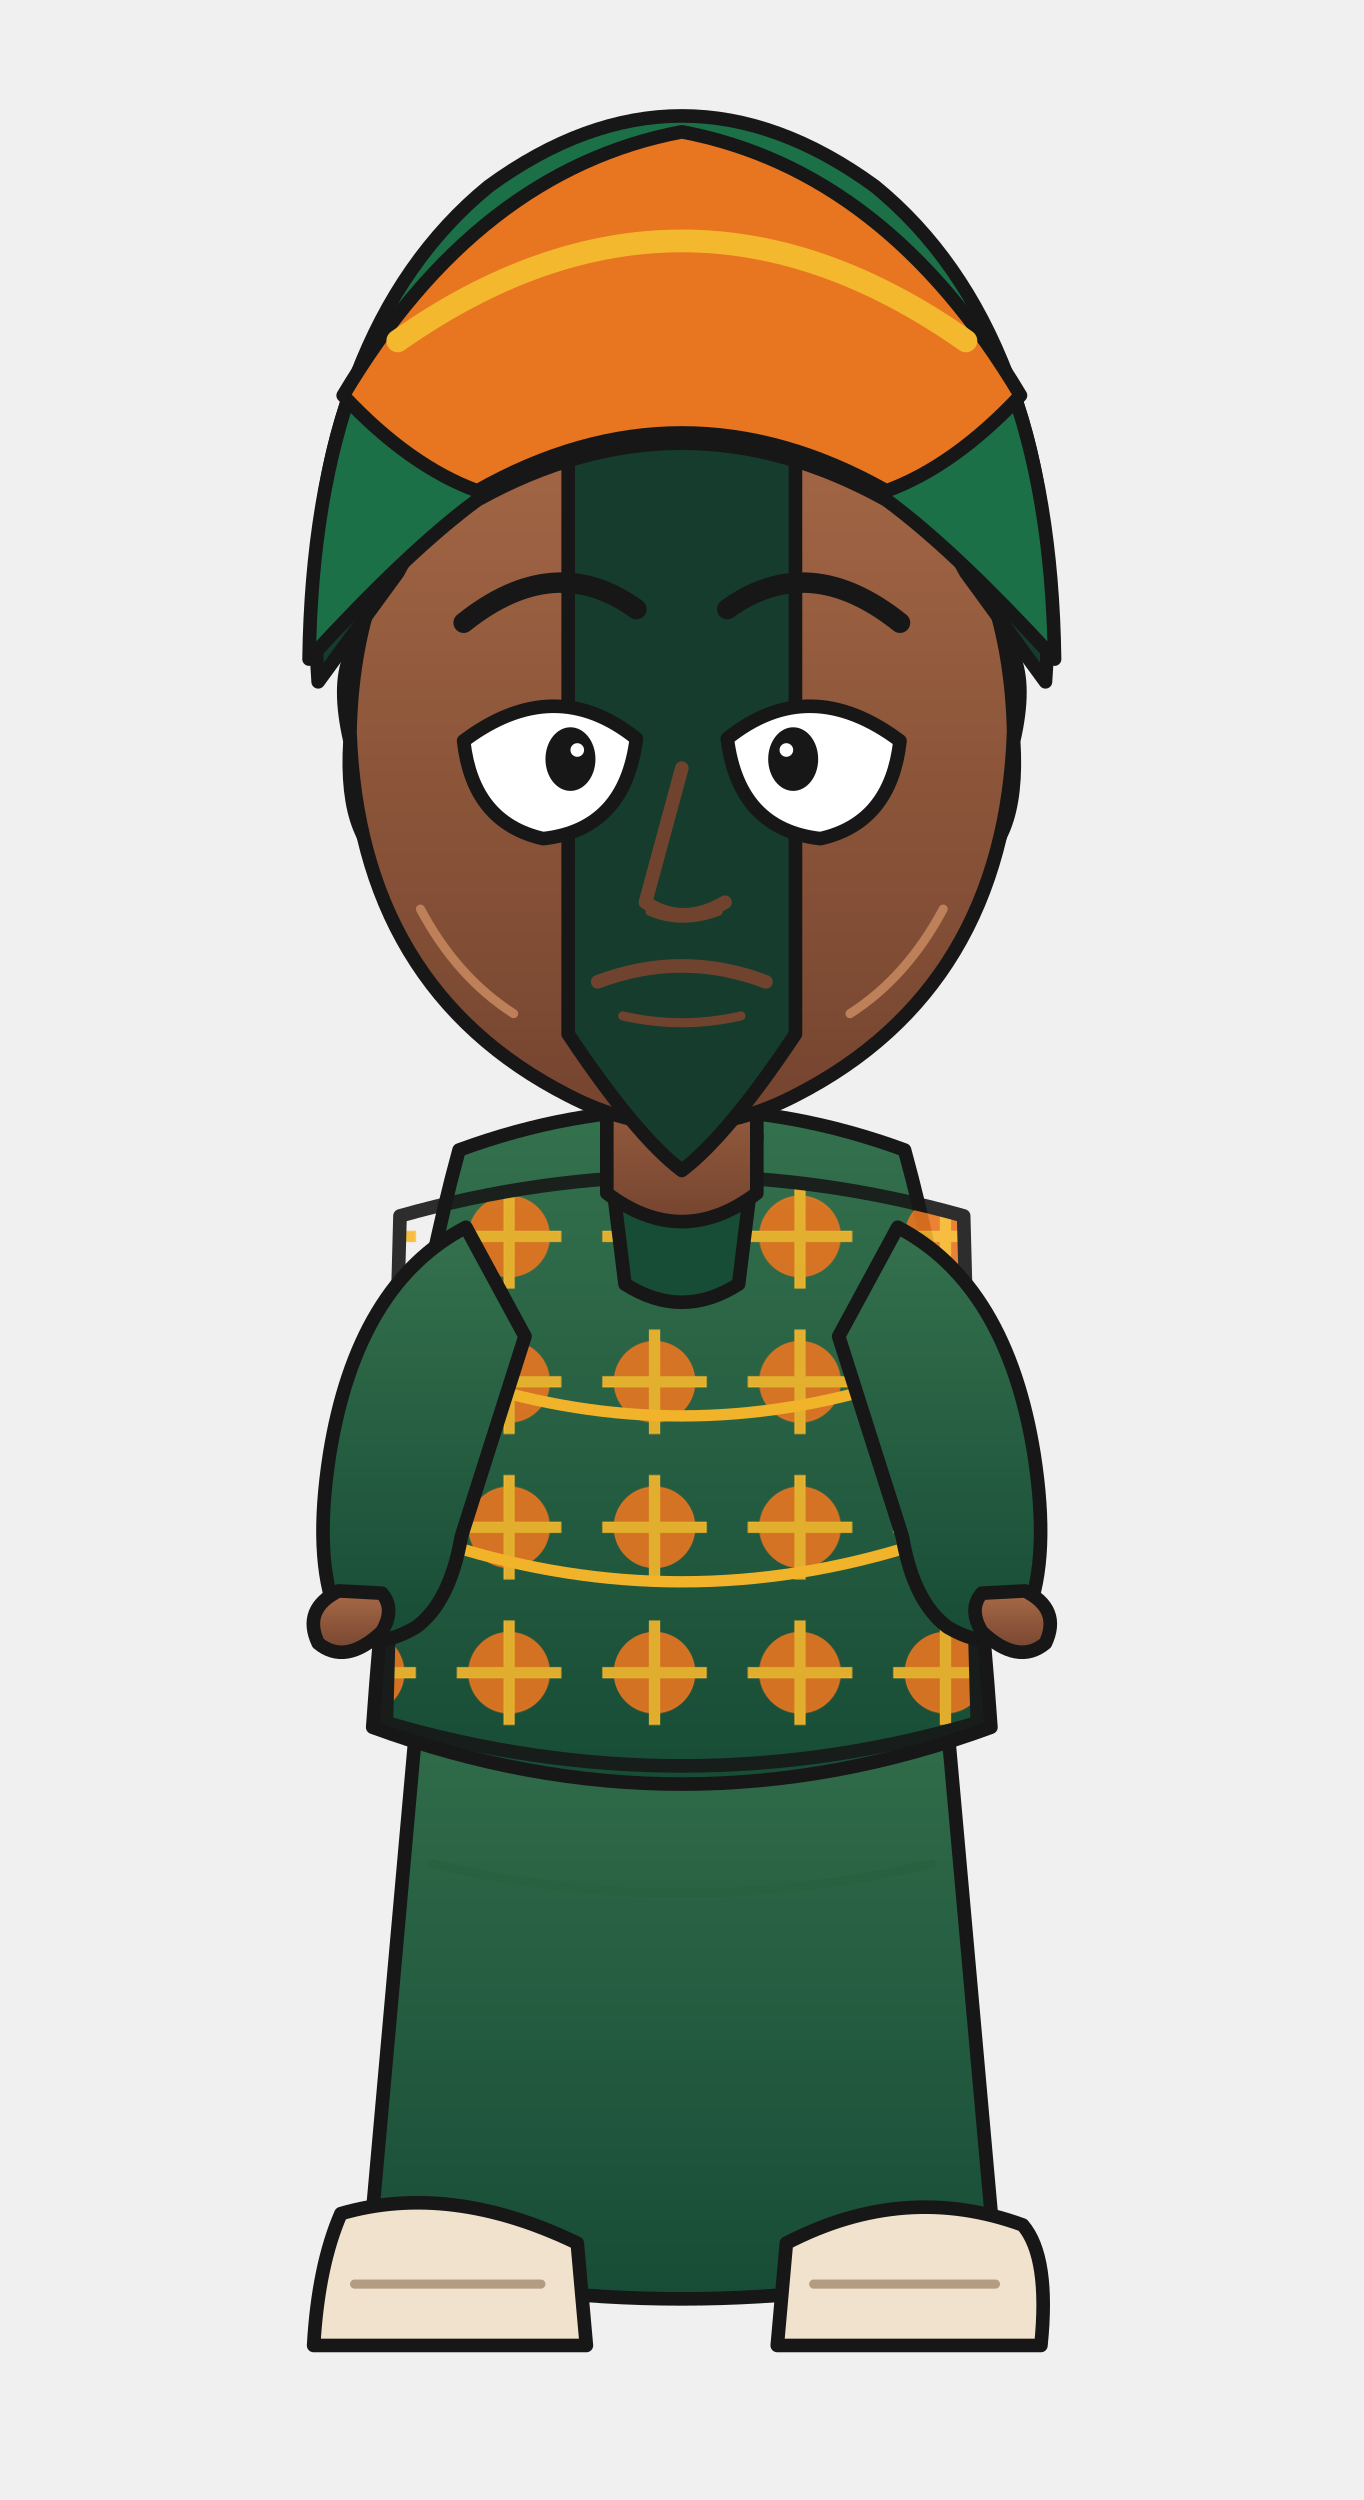
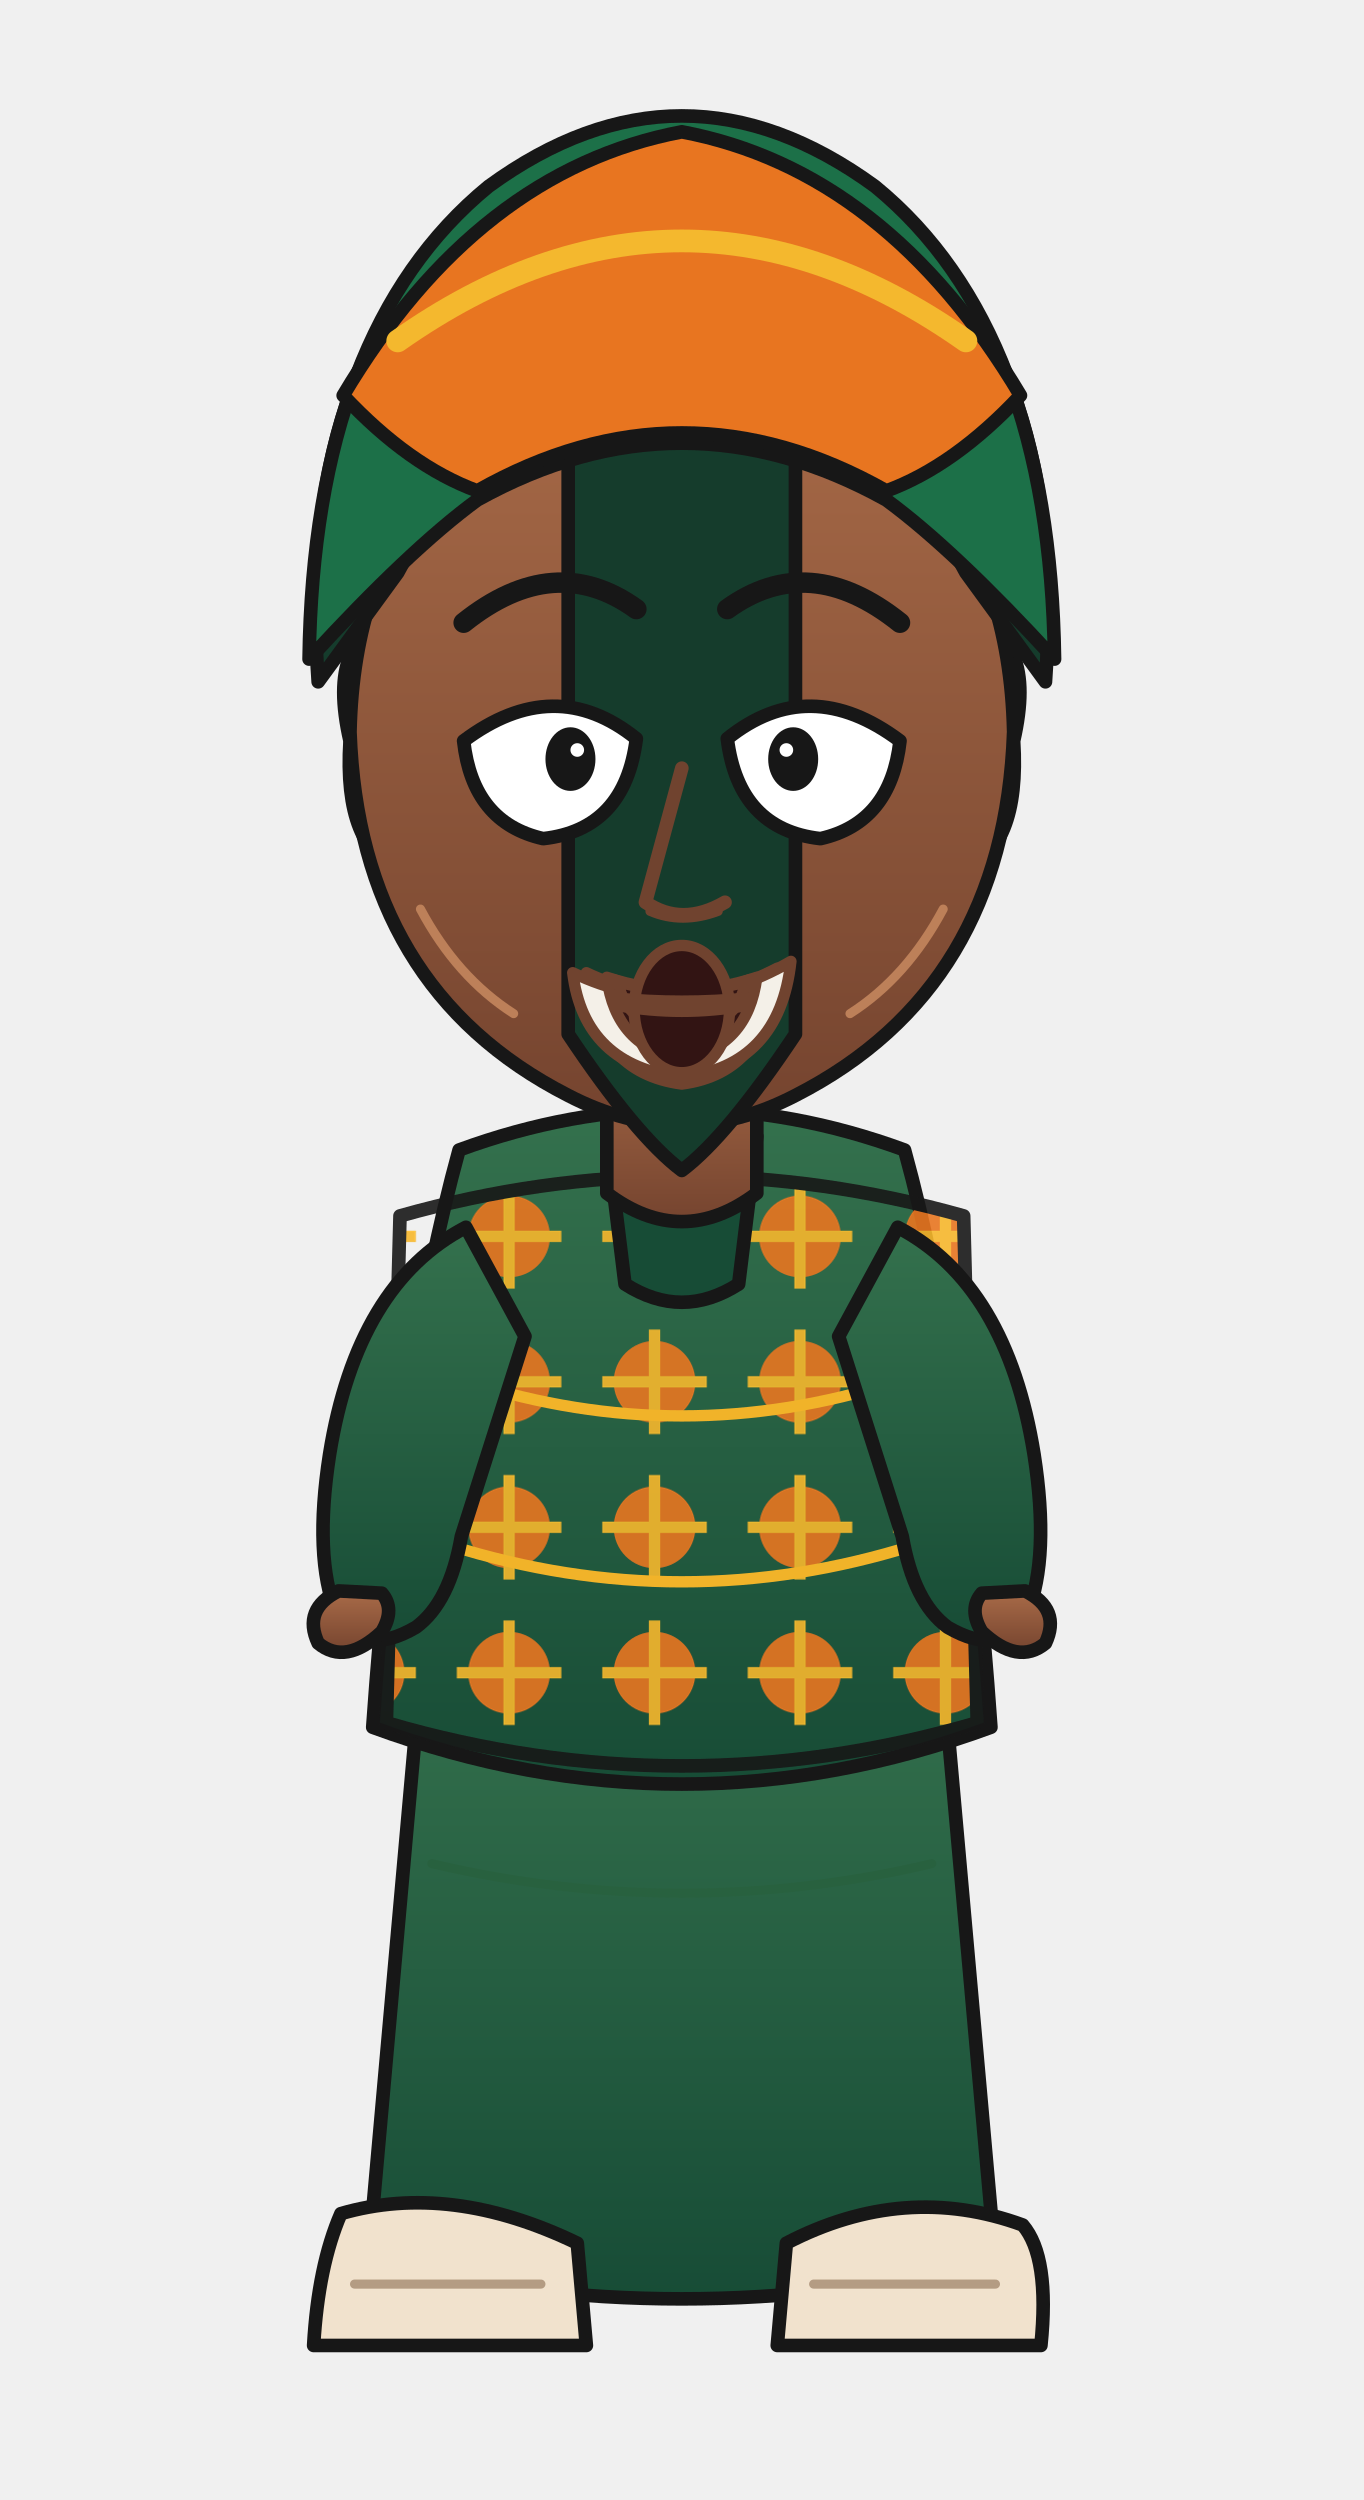
<svg xmlns="http://www.w3.org/2000/svg" viewBox="0 0 600 1100">
  <defs>
    <linearGradient id="skin" x1="0" y1="0" x2="0" y2="1">
      <stop offset="0" stop-color="#a96b48" />
      <stop offset="1" stop-color="#75442f" />
    </linearGradient>
    <linearGradient id="dress" x1="0" y1="0" x2="0" y2="1">
      <stop offset="0" stop-color="#34714d" />
      <stop offset="1" stop-color="#174c36" />
    </linearGradient>
    <pattern id="print" width="64" height="64" patternUnits="userSpaceOnUse">
      <rect width="64" height="64" fill="none" />
      <circle cx="32" cy="32" r="18" fill="#e87520" />
      <path d="M32 9 L32 55 M9 32 L55 32" stroke="#f6b72c" stroke-width="5" />
    </pattern>
  </defs>
  <g stroke="#171717" stroke-width="6" stroke-linejoin="round" stroke-linecap="round">
    <g data-layer="legs">
      <path fill="url(#dress)" d="M185 738 Q300 704 415 738 L438 995 Q300 1028 162 995Z" />
      <path fill="none" stroke="#28613f" stroke-width="4" d="M190 820 Q300 846 410 820" />
    </g>
    <g data-layer="shoes">
      <path fill="#f1e2cd" d="M150 974 Q198 960 254 987 L258 1032 L138 1032 Q140 997 150 974Z" />
      <path fill="#f1e2cd" d="M346 987 Q398 960 450 979 Q462 993 458 1032 L342 1032Z" />
      <path fill="none" stroke="#b49c83" stroke-width="4" d="M156 1005 L238 1005 M358 1005 L438 1005" />
    </g>
    <g data-layer="torso">
      <path fill="url(#dress)" d="M202 506 Q300 470 398 506 Q425 604 436 760 Q300 810 164 760 Q175 604 202 506Z" />
      <path fill="url(#print)" opacity="0.9" d="M176 535 Q300 500 424 535 L430 758 Q300 796 170 758Z" />
      <path fill="none" stroke="#f1b329" stroke-width="5" d="M206 608 Q300 638 394 608 M198 680 Q300 712 402 680" />
      <path fill="#174c36" d="M267 500 L300 535 L333 500 L325 565 Q300 581 275 565Z" />
    </g>
    <g data-layer="left_arm">
      <path fill="url(#dress)" d="M205 540 Q157 565 145 640 Q138 685 148 710 Q159 730 183 716 Q198 705 203 676 L231 588Z" />
      <path fill="url(#skin)" d="M149 700 Q133 708 140 723 Q152 733 168 718 Q174 708 168 701Z" />
    </g>
    <g data-layer="right_arm">
      <path fill="url(#dress)" d="M395 540 Q443 565 455 640 Q462 685 452 710 Q441 730 417 716 Q402 705 397 676 L369 588Z" />
      <path fill="url(#skin)" d="M451 700 Q467 708 460 723 Q448 733 432 718 Q426 708 432 701Z" />
    </g>
    <g data-layer="neck">
      <path fill="url(#skin)" d="M267 452 L267 525 Q300 550 333 525 L333 452Z" />
    </g>
    <g data-layer="ears">
      <path fill="url(#skin)" d="M154 326 Q143 278 176 273 Q202 277 205 326 Q202 372 177 383 Q151 374 154 326Z" />
      <path fill="url(#skin)" d="M446 326 Q457 278 424 273 Q398 277 395 326 Q398 372 423 383 Q449 374 446 326Z" />
      <circle fill="#e5a21d" stroke="#9b6713" stroke-width="4" cx="176" cy="370" r="12" />
      <circle fill="#e5a21d" stroke="#9b6713" stroke-width="4" cx="424" cy="370" r="12" />
    </g>
    <g data-layer="head">
      <path fill="url(#skin)" d="M154 322 Q157 186 300 150 Q443 186 446 322 Q442 435 350 482 Q300 508 250 482 Q158 435 154 322Z" />
      <path fill="none" stroke="#bd8059" stroke-width="4" d="M185 400 Q201 430 226 446 M415 400 Q399 430 374 446" />
    </g>
    <g data-layer="back_hair">
      <path fill="#153c2c" d="M140 300 Q130 160 210 90 Q300 25 390 90 Q470 160 460 300 L425 252 Q392 190 350 165 L350 455 Q320 500 300 515 Q280 500 250 455 L250 165 Q208 190 175 252Z" />
    </g>
    <g data-layer="front_hair">
      <path fill="#1c7048" d="M136 290 Q138 145 215 82 Q300 20 385 82 Q462 145 464 290 Q420 242 390 220 Q300 170 210 220 Q180 242 136 290Z" />
      <path fill="#e87520" d="M151 174 Q210 75 300 58 Q390 75 449 174 Q420 205 390 216 Q300 165 210 216 Q180 205 151 174Z" />
      <path fill="none" stroke="#f4b82e" stroke-width="10" d="M175 150 Q300 62 425 150" />
    </g>
    <g data-layer="left_eye">
      <path fill="#fff" d="M204 326 Q244 296 280 325 Q275 365 239 369 Q208 362 204 326Z" />
      <ellipse fill="#171717" stroke="none" cx="251" cy="334" rx="11" ry="14" />
      <circle fill="#fff" stroke="none" cx="254" cy="330" r="3" />
    </g>
    <g data-layer="right_eye">
      <path fill="#fff" d="M396 326 Q356 296 320 325 Q325 365 361 369 Q392 362 396 326Z" />
      <ellipse fill="#171717" stroke="none" cx="349" cy="334" rx="11" ry="14" />
      <circle fill="#fff" stroke="none" cx="346" cy="330" r="3" />
    </g>
    <g data-layer="left_brow">
      <path fill="none" stroke-width="9" d="M204 274 Q244 242 280 268" />
    </g>
    <g data-layer="right_brow">
      <path fill="none" stroke-width="9" d="M396 274 Q356 242 320 268" />
    </g>
    <g data-layer="nose">
      <path fill="none" stroke="#70432f" stroke-width="6" d="M300 338 L284 397 Q300 408 319 397" />
      <path fill="none" stroke="#70432f" stroke-width="4" d="M286 401 Q300 407 316 401" />
    </g>
    <g data-layer="mouth">
-       <path fill="none" stroke="#70432f" stroke-width="6" d="M263 432 Q300 418 337 432" />
-       <path fill="none" stroke="#70432f" stroke-width="4" d="M274 447 Q300 453 326 447" />
+       <g data-mouth="closed">
+         <path fill="none" stroke="#70432f" stroke-width="6" d="M265 439 Q300 439 335 439" />
+       </g>
+       <g data-mouth="smile">
+         <path fill="none" stroke="#70432f" stroke-width="6" d="M260 431 Q300 455 340 428" />
+       </g>
+       <g data-mouth="small_open">
+         <path fill="#3a1715" stroke="#70432f" stroke-width="5" d="M270 431 Q300 442 330 431 Q327 453 300 457 Q273 453 270 431Z" />
+       </g>
+       <g data-mouth="open">
+         <path fill="#321413" stroke="#70432f" stroke-width="5" d="M258 428 Q300 448 342 426 Q338 472 300 477 Q262 472 258 428Z" />
+         <path fill="#f4f0e8" stroke="none" d="M270 436 Q300 447 330 434 L326 444 Q300 451 274 444Z" />
+       </g>
+       <g data-mouth="flat">
+         <path fill="none" stroke="#70432f" stroke-width="7" d="M266 440 L334 440" />
+       </g>
+       <g data-mouth="tight">
+         <path fill="none" stroke="#70432f" stroke-width="8" d="M273 440 Q300 435 327 440" />
+       </g>
+       <g data-mouth="sad">
+         <path fill="none" stroke="#70432f" stroke-width="6" d="M263 449 Q300 422 337 449" />
+       </g>
+       <g data-mouth="wide_smile">
+         <path fill="#f4f0e8" stroke="#70432f" stroke-width="5" d="M252 428 Q300 451 348 423 Q343 469 300 474 Q257 469 252 428Z" />
+       </g>
+       <g data-mouth="talk_a">
+         <path fill="#321413" stroke="#70432f" stroke-width="5" d="M267 430 Q300 441 333 430 Q329 461 300 466 Q271 461 267 430Z" />
+       </g>
+       <g data-mouth="talk_e">
+         <path fill="#321413" stroke="#70432f" stroke-width="5" d="M272 432 Q300 440 328 432 Q325 451 300 455 Q275 451 272 432Z" />
+       </g>
+       <g data-mouth="talk_o">
+         <ellipse cx="300" cy="444" rx="21" ry="28" fill="#321413" stroke="#70432f" stroke-width="5" />
+       </g>
+       <g data-mouth="talk_m">
+         <path fill="none" stroke="#70432f" stroke-width="8" d="M272 441 Q300 446 328 441" />
+       </g>
+       <g data-mouth="talk_rest">
+         <path fill="none" stroke="#70432f" stroke-width="5" d="M270 439 Q300 442 330 439" />
+       </g>
    </g>
  </g>
</svg>
